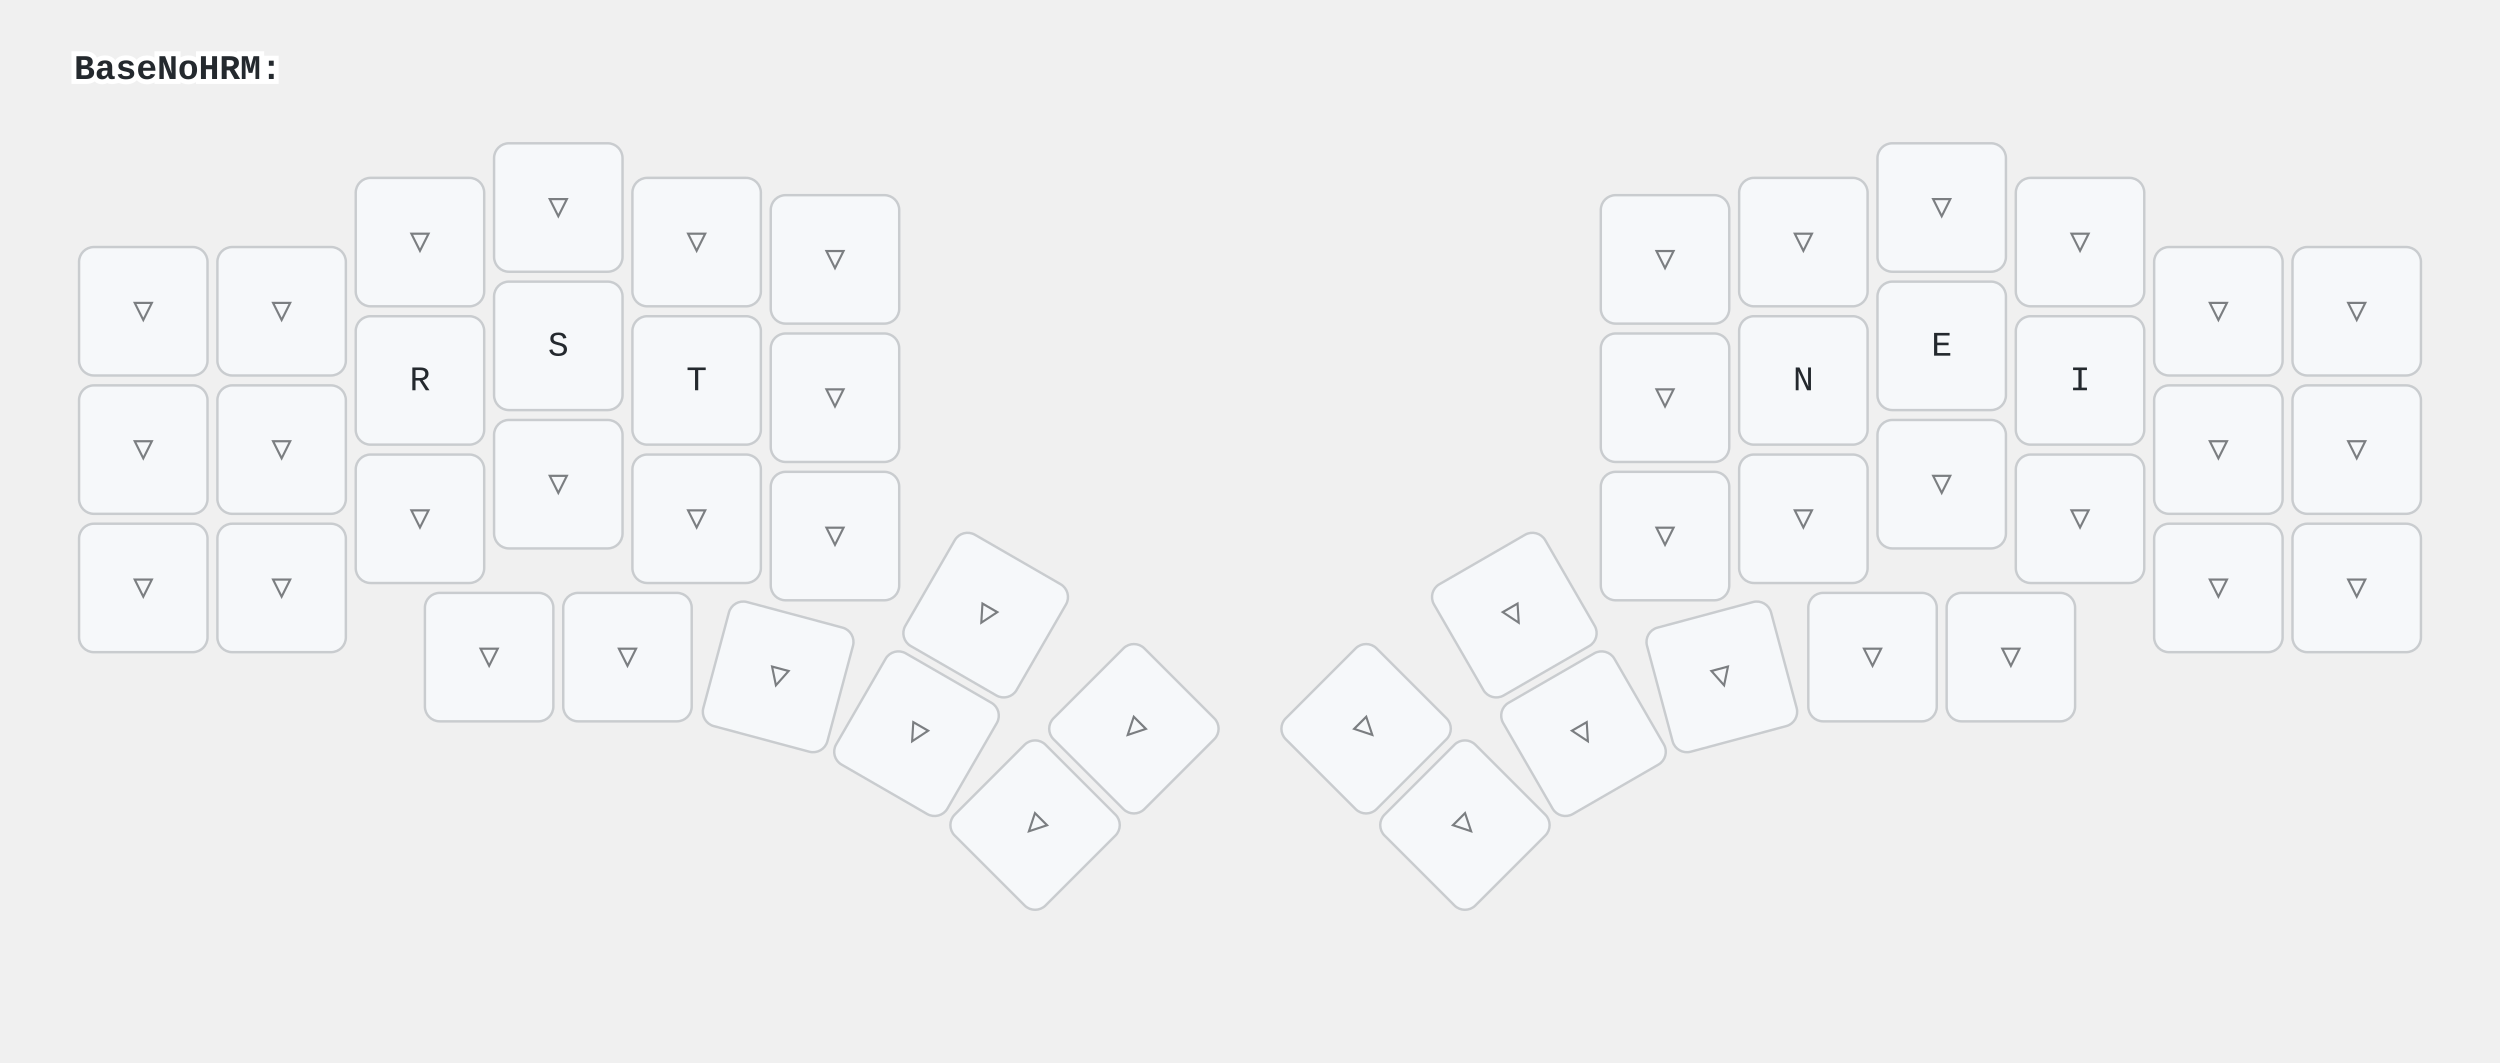
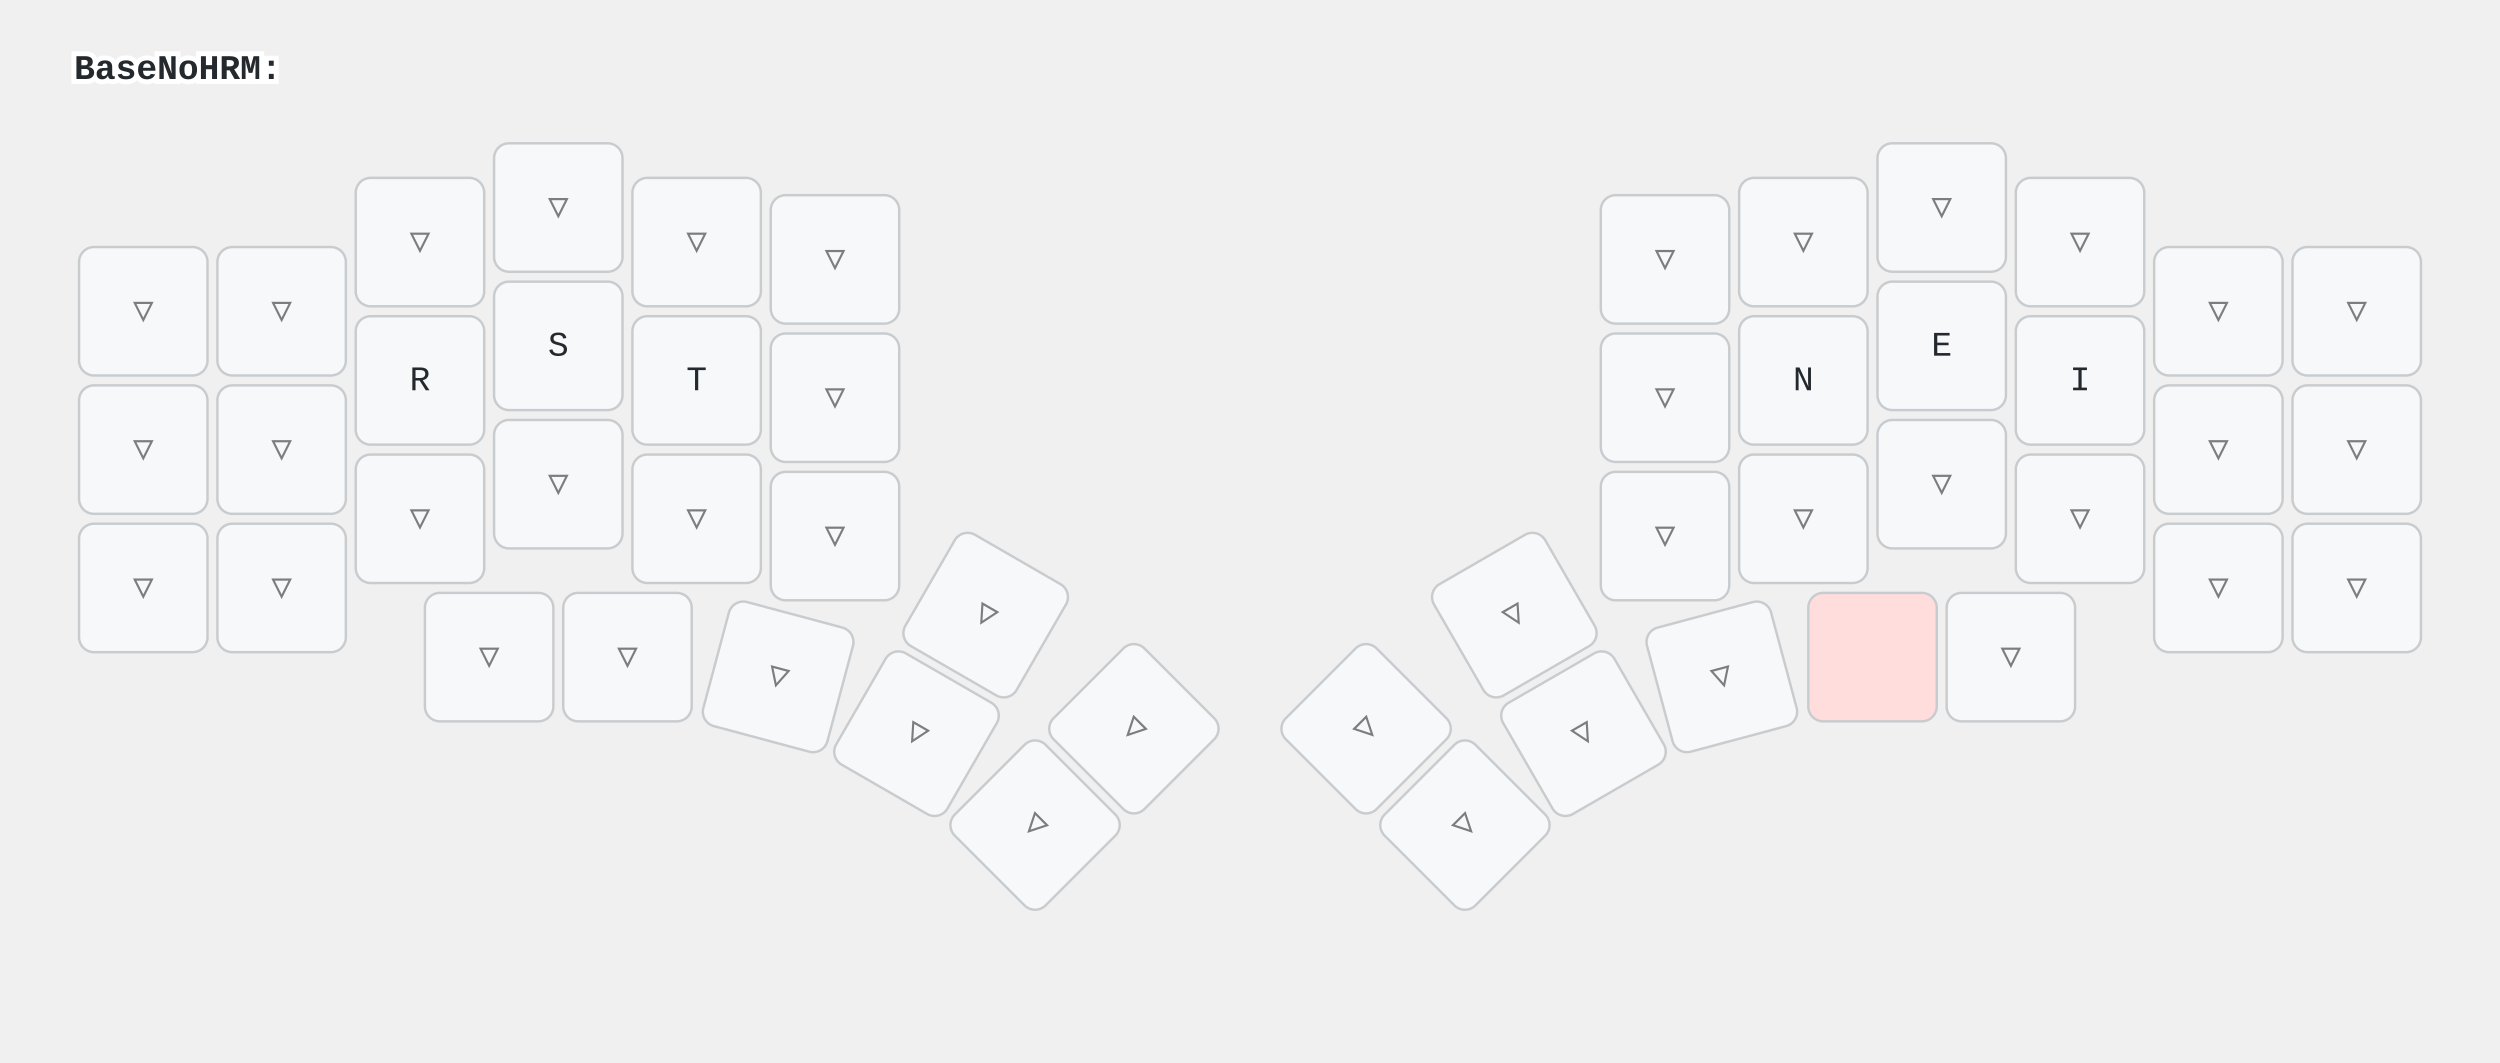
<svg xmlns="http://www.w3.org/2000/svg" width="1012" height="430" viewBox="0 0 1012 430" class="keymap">
  <style>/* inherit to force styles through use tags */
svg path {
    fill: inherit;
}

/* font and background color specifications */
svg.keymap {
    font-family: SFMono-Regular,Consolas,Liberation Mono,Menlo,monospace;
    font-size: 14px;
    font-kerning: normal;
    text-rendering: optimizeLegibility;
    fill: #24292e;
}

/* default key styling */
rect.key {
    fill: #f6f8fa;
}

rect.key, rect.combo {
    stroke: #c9cccf;
    stroke-width: 1;
}

/* default key side styling, only used is draw_key_sides is set */
rect.side {
    filter: brightness(90%);
}

/* color accent for combo boxes */
rect.combo, rect.combo-separate {
    fill: #cdf;
}

/* color accent for held keys */
rect.held, rect.combo.held {
    fill: #fdd;
}

/* color accent for ghost (optional) keys */
rect.ghost, rect.combo.ghost {
    stroke-dasharray: 4, 4;
    stroke-width: 2;
}

text {
    text-anchor: middle;
    dominant-baseline: middle;
}

/* styling for layer labels */
text.label {
    font-weight: bold;
    text-anchor: start;
    stroke: white;
    stroke-width: 4;
    paint-order: stroke;
}

/* styling for optional footer */
text.footer {
    text-anchor: end;
    dominant-baseline: auto;
    stroke: white;
    stroke-width: 4;
    paint-order: stroke;
}

/* styling for combo tap, and key non-tap label text */
text.combo, text.hold, text.shifted, text.left, text.right {
    font-size: 11px;
}

text.hold {
    text-anchor: middle;
    dominant-baseline: auto;
}

text.shifted {
    text-anchor: middle;
    dominant-baseline: hanging;
}

text.left {
    text-anchor: start;
}

text.right {
    text-anchor: end;
}

text.layer-activator {
    text-decoration: underline;
}

/* styling for hold/shifted label text in combo box */
text.combo.hold, text.combo.shifted, text.combo.left, text.combo.right {
    font-size: 8px;
}

/* lighter symbol for transparent keys */
text.trans {
    fill: #7b7e81;
}

/* styling for combo dendrons */
path.combo {
    stroke-width: 1;
    stroke: gray;
    fill: none;
}

/* Start Tabler Icons Cleanup */
/* cannot use height/width with glyphs */
.icon-tabler &gt; path {
    fill: inherit;
    stroke: inherit;
    stroke-width: 2;
}
/* hide tabler's default box */
.icon-tabler &gt; path[stroke="none"][fill="none"] {
    visibility: hidden;
}
/* End Tabler Icons Cleanup */
</style>
  <g transform="translate(30, 0)" class="layer-BaseNoHRM">
    <text x="0" y="28" class="label" id="BaseNoHRM">BaseNoHRM:</text>
    <g transform="translate(0, 56)">
      <g transform="translate(28, 70)" class="key trans keypos-0">
        <rect rx="6" ry="6" x="-26" y="-26" width="52" height="52" class="key trans" />
        <text x="0" y="0" class="key trans tap">▽</text>
      </g>
      <g transform="translate(84, 70)" class="key trans keypos-1">
        <rect rx="6" ry="6" x="-26" y="-26" width="52" height="52" class="key trans" />
        <text x="0" y="0" class="key trans tap">▽</text>
      </g>
      <g transform="translate(140, 42)" class="key trans keypos-2">
        <rect rx="6" ry="6" x="-26" y="-26" width="52" height="52" class="key trans" />
        <text x="0" y="0" class="key trans tap">▽</text>
      </g>
      <g transform="translate(196, 28)" class="key trans keypos-3">
        <rect rx="6" ry="6" x="-26" y="-26" width="52" height="52" class="key trans" />
        <text x="0" y="0" class="key trans tap">▽</text>
      </g>
      <g transform="translate(252, 42)" class="key trans keypos-4">
        <rect rx="6" ry="6" x="-26" y="-26" width="52" height="52" class="key trans" />
        <text x="0" y="0" class="key trans tap">▽</text>
      </g>
      <g transform="translate(308, 49)" class="key trans keypos-5">
        <rect rx="6" ry="6" x="-26" y="-26" width="52" height="52" class="key trans" />
        <text x="0" y="0" class="key trans tap">▽</text>
      </g>
      <g transform="translate(644, 49)" class="key trans keypos-6">
        <rect rx="6" ry="6" x="-26" y="-26" width="52" height="52" class="key trans" />
        <text x="0" y="0" class="key trans tap">▽</text>
      </g>
      <g transform="translate(700, 42)" class="key trans keypos-7">
        <rect rx="6" ry="6" x="-26" y="-26" width="52" height="52" class="key trans" />
        <text x="0" y="0" class="key trans tap">▽</text>
      </g>
      <g transform="translate(756, 28)" class="key trans keypos-8">
        <rect rx="6" ry="6" x="-26" y="-26" width="52" height="52" class="key trans" />
        <text x="0" y="0" class="key trans tap">▽</text>
      </g>
      <g transform="translate(812, 42)" class="key trans keypos-9">
        <rect rx="6" ry="6" x="-26" y="-26" width="52" height="52" class="key trans" />
        <text x="0" y="0" class="key trans tap">▽</text>
      </g>
      <g transform="translate(868, 70)" class="key trans keypos-10">
        <rect rx="6" ry="6" x="-26" y="-26" width="52" height="52" class="key trans" />
        <text x="0" y="0" class="key trans tap">▽</text>
      </g>
      <g transform="translate(924, 70)" class="key trans keypos-11">
        <rect rx="6" ry="6" x="-26" y="-26" width="52" height="52" class="key trans" />
        <text x="0" y="0" class="key trans tap">▽</text>
      </g>
      <g transform="translate(28, 126)" class="key trans keypos-12">
        <rect rx="6" ry="6" x="-26" y="-26" width="52" height="52" class="key trans" />
        <text x="0" y="0" class="key trans tap">▽</text>
      </g>
      <g transform="translate(84, 126)" class="key trans keypos-13">
        <rect rx="6" ry="6" x="-26" y="-26" width="52" height="52" class="key trans" />
        <text x="0" y="0" class="key trans tap">▽</text>
      </g>
      <g transform="translate(140, 98)" class="key keypos-14">
        <rect rx="6" ry="6" x="-26" y="-26" width="52" height="52" class="key" />
        <text x="0" y="0" class="key tap">R</text>
      </g>
      <g transform="translate(196, 84)" class="key keypos-15">
        <rect rx="6" ry="6" x="-26" y="-26" width="52" height="52" class="key" />
        <text x="0" y="0" class="key tap">S</text>
      </g>
      <g transform="translate(252, 98)" class="key keypos-16">
        <rect rx="6" ry="6" x="-26" y="-26" width="52" height="52" class="key" />
        <text x="0" y="0" class="key tap">T</text>
      </g>
      <g transform="translate(308, 105)" class="key trans keypos-17">
        <rect rx="6" ry="6" x="-26" y="-26" width="52" height="52" class="key trans" />
        <text x="0" y="0" class="key trans tap">▽</text>
      </g>
      <g transform="translate(644, 105)" class="key trans keypos-18">
        <rect rx="6" ry="6" x="-26" y="-26" width="52" height="52" class="key trans" />
        <text x="0" y="0" class="key trans tap">▽</text>
      </g>
      <g transform="translate(700, 98)" class="key keypos-19">
        <rect rx="6" ry="6" x="-26" y="-26" width="52" height="52" class="key" />
        <text x="0" y="0" class="key tap">N</text>
      </g>
      <g transform="translate(756, 84)" class="key keypos-20">
        <rect rx="6" ry="6" x="-26" y="-26" width="52" height="52" class="key" />
        <text x="0" y="0" class="key tap">E</text>
      </g>
      <g transform="translate(812, 98)" class="key keypos-21">
        <rect rx="6" ry="6" x="-26" y="-26" width="52" height="52" class="key" />
        <text x="0" y="0" class="key tap">I</text>
      </g>
      <g transform="translate(868, 126)" class="key trans keypos-22">
        <rect rx="6" ry="6" x="-26" y="-26" width="52" height="52" class="key trans" />
        <text x="0" y="0" class="key trans tap">▽</text>
      </g>
      <g transform="translate(924, 126)" class="key trans keypos-23">
        <rect rx="6" ry="6" x="-26" y="-26" width="52" height="52" class="key trans" />
        <text x="0" y="0" class="key trans tap">▽</text>
      </g>
      <g transform="translate(28, 182)" class="key trans keypos-24">
        <rect rx="6" ry="6" x="-26" y="-26" width="52" height="52" class="key trans" />
        <text x="0" y="0" class="key trans tap">▽</text>
      </g>
      <g transform="translate(84, 182)" class="key trans keypos-25">
        <rect rx="6" ry="6" x="-26" y="-26" width="52" height="52" class="key trans" />
        <text x="0" y="0" class="key trans tap">▽</text>
      </g>
      <g transform="translate(140, 154)" class="key trans keypos-26">
        <rect rx="6" ry="6" x="-26" y="-26" width="52" height="52" class="key trans" />
        <text x="0" y="0" class="key trans tap">▽</text>
      </g>
      <g transform="translate(196, 140)" class="key trans keypos-27">
        <rect rx="6" ry="6" x="-26" y="-26" width="52" height="52" class="key trans" />
        <text x="0" y="0" class="key trans tap">▽</text>
      </g>
      <g transform="translate(252, 154)" class="key trans keypos-28">
        <rect rx="6" ry="6" x="-26" y="-26" width="52" height="52" class="key trans" />
        <text x="0" y="0" class="key trans tap">▽</text>
      </g>
      <g transform="translate(308, 161)" class="key trans keypos-29">
        <rect rx="6" ry="6" x="-26" y="-26" width="52" height="52" class="key trans" />
        <text x="0" y="0" class="key trans tap">▽</text>
      </g>
      <g transform="translate(369, 193) rotate(30.0)" class="key trans keypos-30">
        <rect rx="6" ry="6" x="-26" y="-26" width="52" height="52" class="key trans" />
        <text x="0" y="0" class="key trans tap">▽</text>
      </g>
      <g transform="translate(429, 239) rotate(45.0)" class="key trans keypos-31">
        <rect rx="6" ry="6" x="-26" y="-26" width="52" height="52" class="key trans" />
        <text x="0" y="0" class="key trans tap">▽</text>
      </g>
      <g transform="translate(523, 239) rotate(-45.0)" class="key trans keypos-32">
        <rect rx="6" ry="6" x="-26" y="-26" width="52" height="52" class="key trans" />
        <text x="0" y="0" class="key trans tap">▽</text>
      </g>
      <g transform="translate(583, 193) rotate(-30.0)" class="key trans keypos-33">
        <rect rx="6" ry="6" x="-26" y="-26" width="52" height="52" class="key trans" />
        <text x="0" y="0" class="key trans tap">▽</text>
      </g>
      <g transform="translate(644, 161)" class="key trans keypos-34">
        <rect rx="6" ry="6" x="-26" y="-26" width="52" height="52" class="key trans" />
        <text x="0" y="0" class="key trans tap">▽</text>
      </g>
      <g transform="translate(700, 154)" class="key trans keypos-35">
        <rect rx="6" ry="6" x="-26" y="-26" width="52" height="52" class="key trans" />
        <text x="0" y="0" class="key trans tap">▽</text>
      </g>
      <g transform="translate(756, 140)" class="key trans keypos-36">
        <rect rx="6" ry="6" x="-26" y="-26" width="52" height="52" class="key trans" />
        <text x="0" y="0" class="key trans tap">▽</text>
      </g>
      <g transform="translate(812, 154)" class="key trans keypos-37">
        <rect rx="6" ry="6" x="-26" y="-26" width="52" height="52" class="key trans" />
        <text x="0" y="0" class="key trans tap">▽</text>
      </g>
      <g transform="translate(868, 182)" class="key trans keypos-38">
        <rect rx="6" ry="6" x="-26" y="-26" width="52" height="52" class="key trans" />
        <text x="0" y="0" class="key trans tap">▽</text>
      </g>
      <g transform="translate(924, 182)" class="key trans keypos-39">
        <rect rx="6" ry="6" x="-26" y="-26" width="52" height="52" class="key trans" />
        <text x="0" y="0" class="key trans tap">▽</text>
      </g>
      <g transform="translate(168, 210)" class="key trans keypos-40">
        <rect rx="6" ry="6" x="-26" y="-26" width="52" height="52" class="key trans" />
        <text x="0" y="0" class="key trans tap">▽</text>
      </g>
      <g transform="translate(224, 210)" class="key trans keypos-41">
        <rect rx="6" ry="6" x="-26" y="-26" width="52" height="52" class="key trans" />
        <text x="0" y="0" class="key trans tap">▽</text>
      </g>
      <g transform="translate(285, 218) rotate(15.0)" class="key trans keypos-42">
        <rect rx="6" ry="6" x="-26" y="-26" width="52" height="52" class="key trans" />
        <text x="0" y="0" class="key trans tap">▽</text>
      </g>
      <g transform="translate(341, 241) rotate(30.0)" class="key trans keypos-43">
        <rect rx="6" ry="6" x="-26" y="-26" width="52" height="52" class="key trans" />
        <text x="0" y="0" class="key trans tap">▽</text>
      </g>
      <g transform="translate(389, 278) rotate(45.0)" class="key trans keypos-44">
        <rect rx="6" ry="6" x="-26" y="-26" width="52" height="52" class="key trans" />
        <text x="0" y="0" class="key trans tap">▽</text>
      </g>
      <g transform="translate(563, 278) rotate(-45.0)" class="key trans keypos-45">
        <rect rx="6" ry="6" x="-26" y="-26" width="52" height="52" class="key trans" />
        <text x="0" y="0" class="key trans tap">▽</text>
      </g>
      <g transform="translate(611, 241) rotate(-30.0)" class="key trans keypos-46">
        <rect rx="6" ry="6" x="-26" y="-26" width="52" height="52" class="key trans" />
        <text x="0" y="0" class="key trans tap">▽</text>
      </g>
      <g transform="translate(667, 218) rotate(-15.0)" class="key trans keypos-47">
        <rect rx="6" ry="6" x="-26" y="-26" width="52" height="52" class="key trans" />
        <text x="0" y="0" class="key trans tap">▽</text>
      </g>
-       <g transform="translate(728, 210)" class="key trans keypos-48">
-         <rect rx="6" ry="6" x="-26" y="-26" width="52" height="52" class="key trans" />
-         <text x="0" y="0" class="key trans tap">▽</text>
+       <g transform="translate(728, 210)" class="key held keypos-48">
+         <rect rx="6" ry="6" x="-26" y="-26" width="52" height="52" class="key held" />
      </g>
      <g transform="translate(784, 210)" class="key trans keypos-49">
        <rect rx="6" ry="6" x="-26" y="-26" width="52" height="52" class="key trans" />
        <text x="0" y="0" class="key trans tap">▽</text>
      </g>
    </g>
  </g>
</svg>
